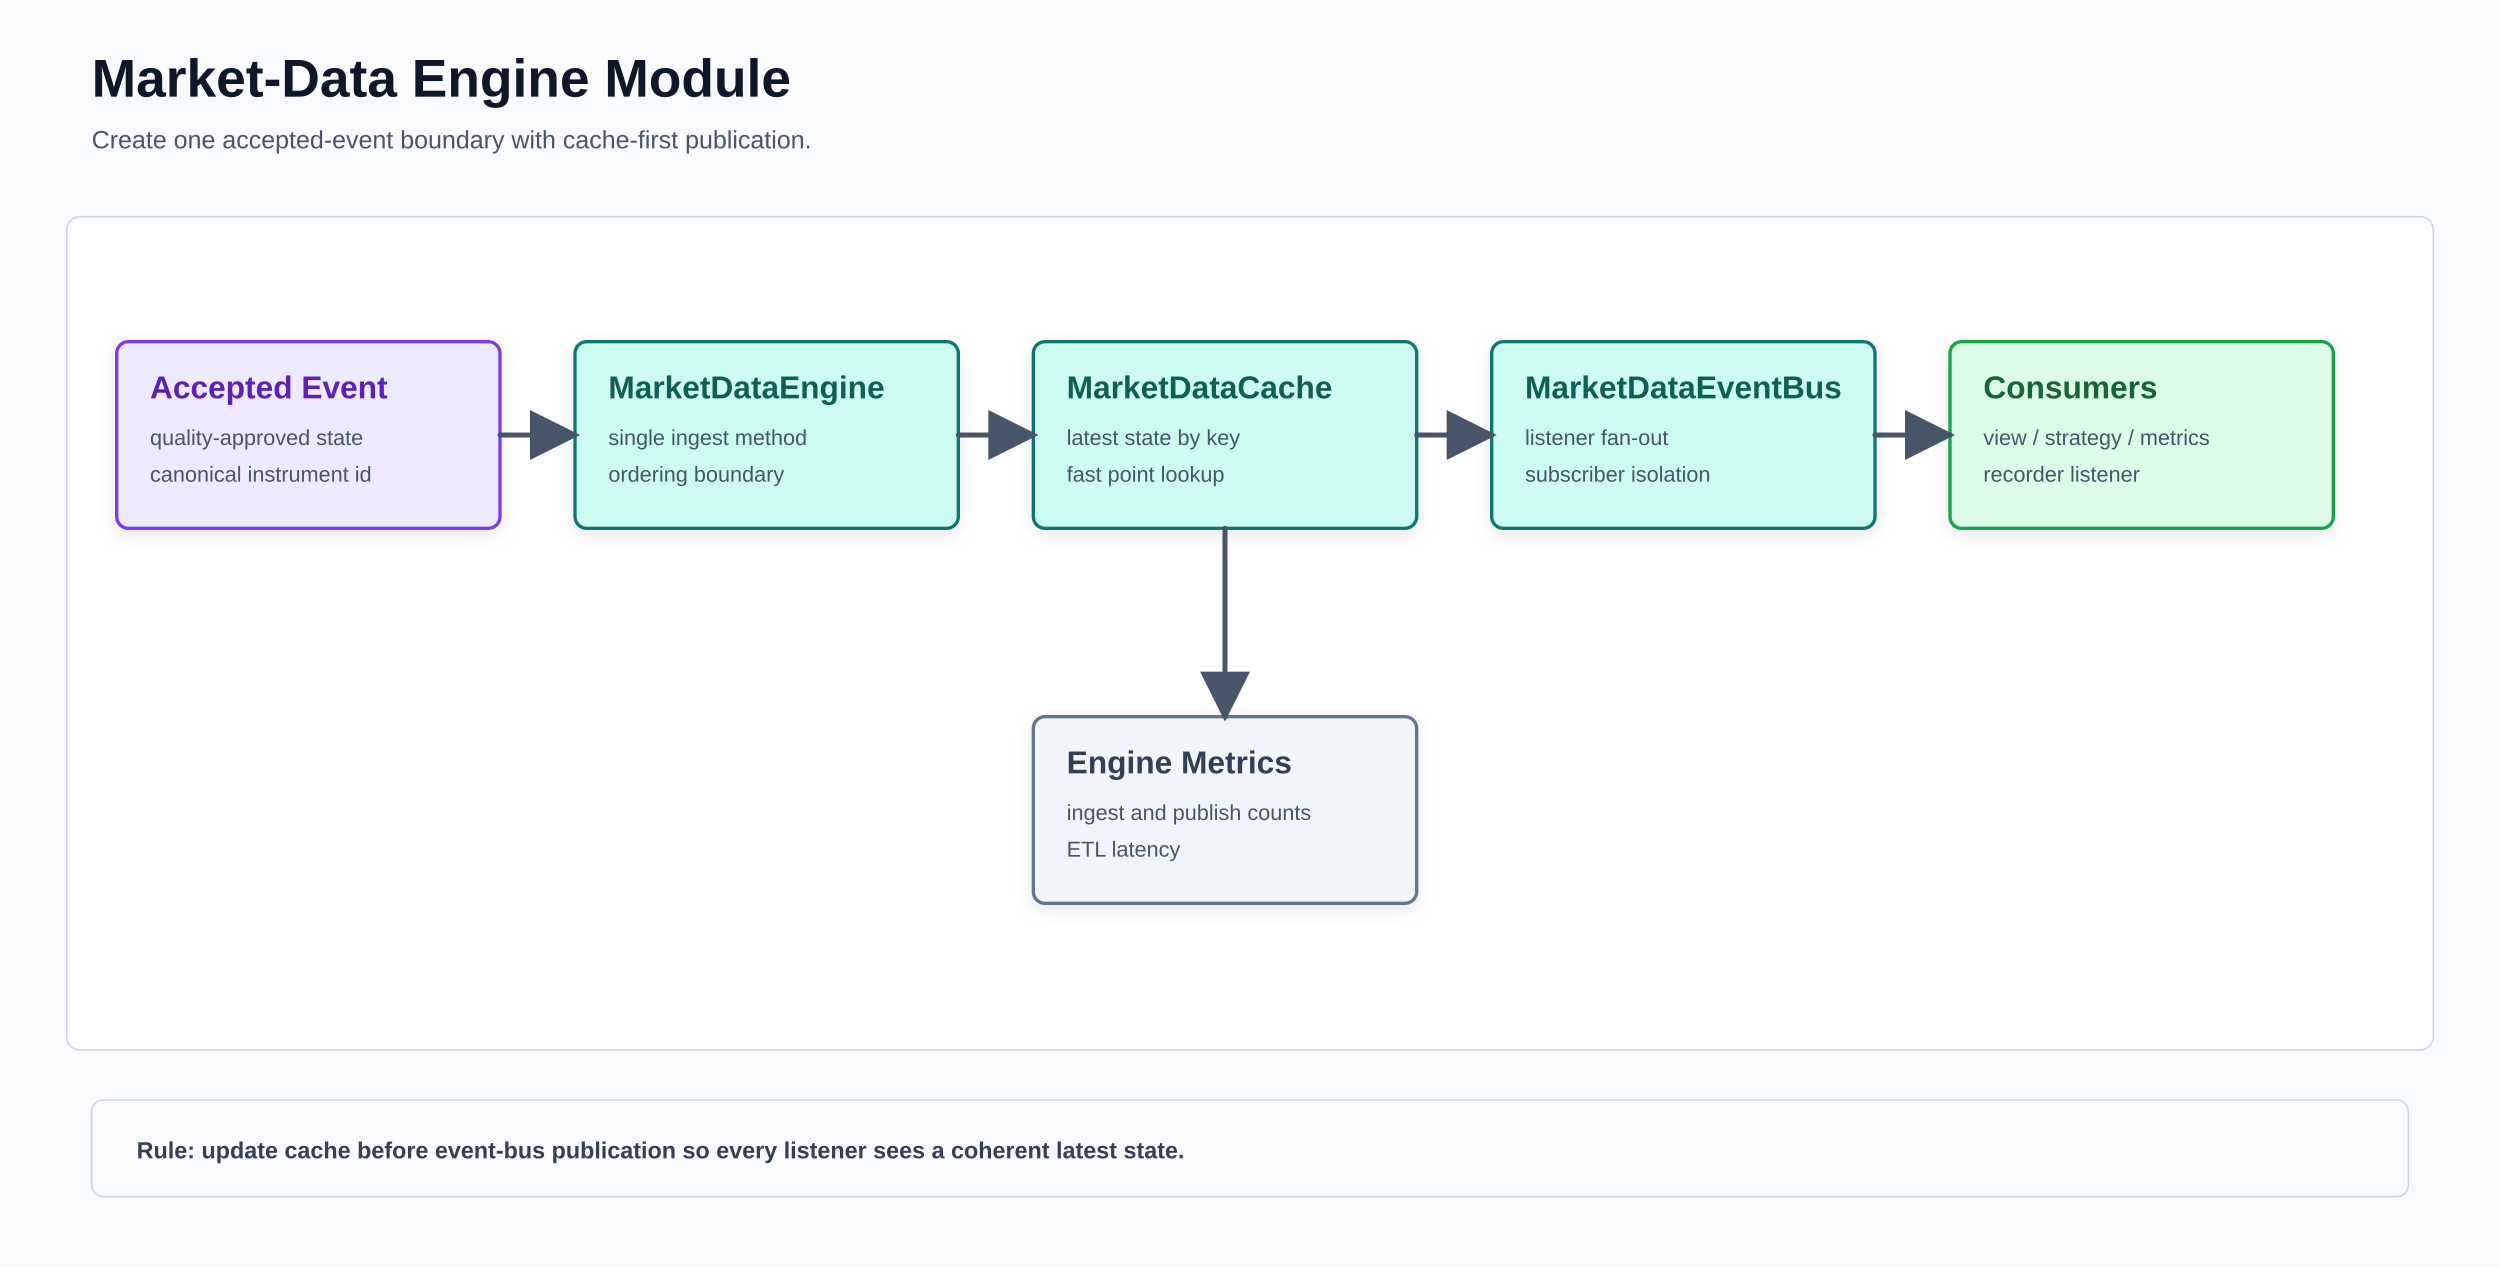
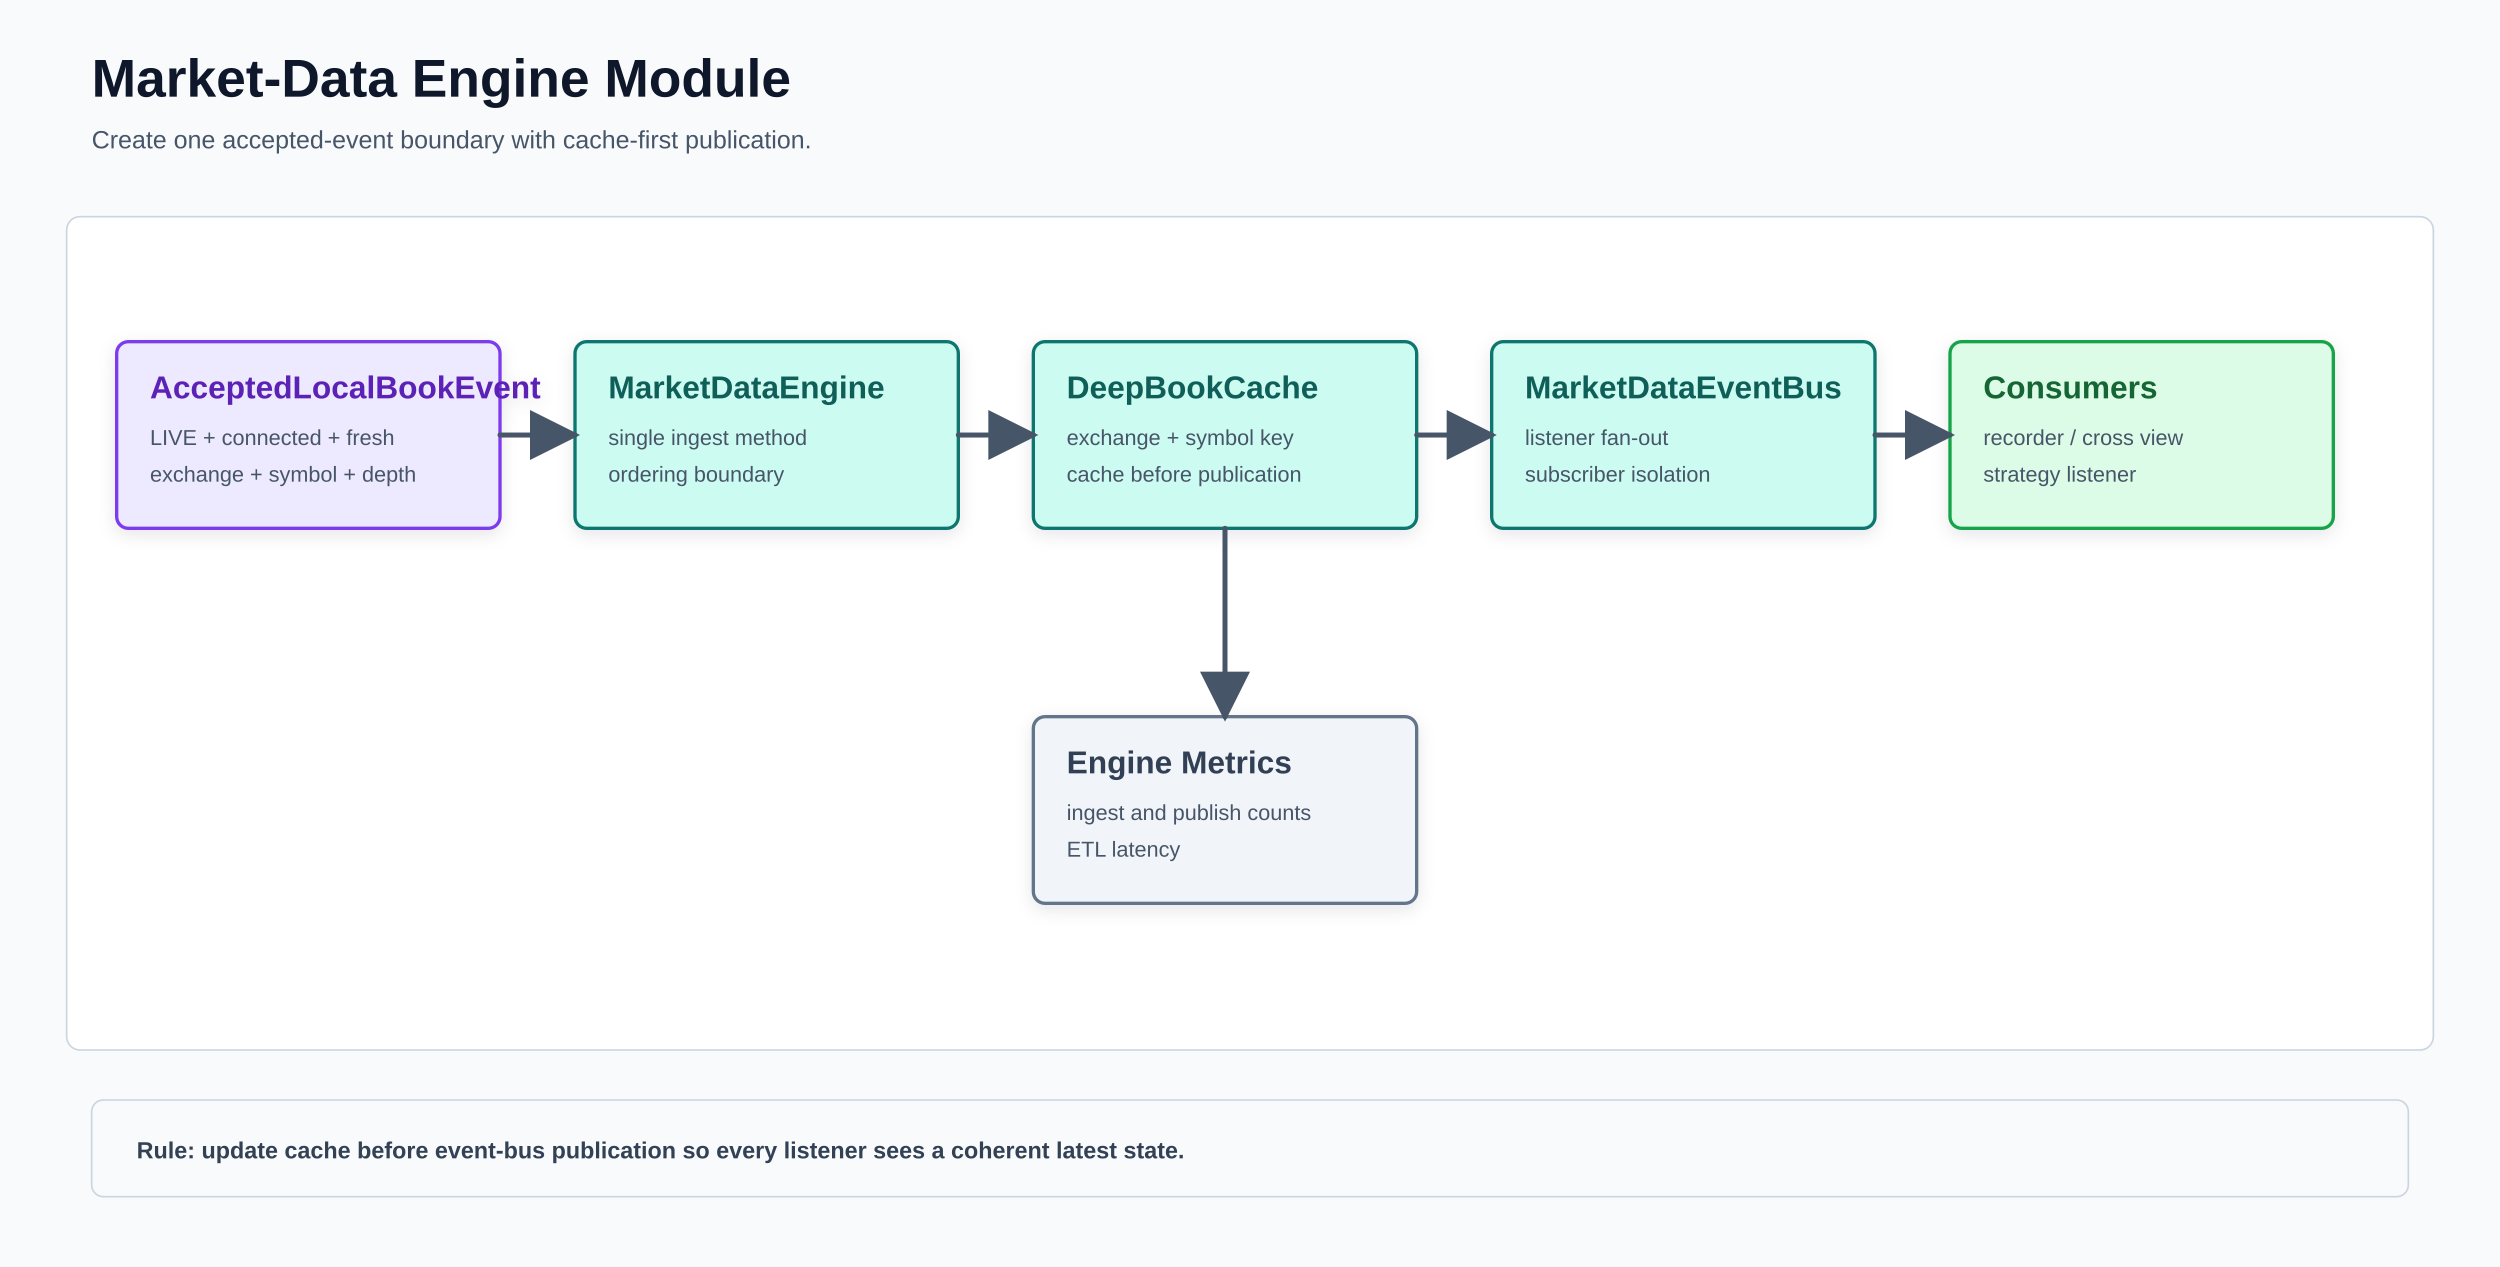
<svg xmlns="http://www.w3.org/2000/svg" width="1500" height="760" viewBox="0 0 1500 760" role="img" aria-labelledby="title desc">
  <defs>
    <marker id="arrow" markerWidth="12" markerHeight="12" refX="10" refY="6" orient="auto" markerUnits="strokeWidth">
      <path d="M1 1 L11 6 L1 11 Z" fill="#475569" />
    </marker>
    <marker id="failure-arrow" markerWidth="12" markerHeight="12" refX="10" refY="6" orient="auto" markerUnits="strokeWidth">
      <path d="M1 1 L11 6 L1 11 Z" fill="#be123c" />
    </marker>
    <marker id="replay-arrow" markerWidth="12" markerHeight="12" refX="10" refY="6" orient="auto" markerUnits="strokeWidth">
      <path d="M1 1 L11 6 L1 11 Z" fill="#a21caf" />
    </marker>
    <filter id="shadow" x="-15%" y="-15%" width="130%" height="140%">
      <feDropShadow dx="0" dy="3" stdDeviation="5" flood-color="#0f172a" flood-opacity="0.10" />
    </filter>
  </defs>
  <rect width="1500" height="760" fill="#f8fafc" />
  <text x="55" y="58" font-family="Arial, sans-serif" font-size="32" font-weight="700" fill="#0f172a" text-anchor="start">Market-Data Engine Module</text>
  <text x="55" y="89" font-family="Arial, sans-serif" font-size="15" font-weight="400" fill="#475569" text-anchor="start">Create one accepted-event boundary with cache-first publication.</text>
  <rect x="40" y="130" width="1420" height="500" rx="8" fill="#ffffff" stroke="#cbd5e1" />
  <g filter="url(#shadow)">
    <rect x="70" y="205" width="230" height="112" rx="7" fill="#ede9fe" stroke="#7c3aed" stroke-width="2" />
-     <text x="90" y="239" font-family="Arial, sans-serif" font-size="19" font-weight="700" fill="#5b21b6" text-anchor="start">Accepted Event</text>
-     <text x="90" y="267" font-family="Arial, sans-serif" font-size="13" font-weight="400" fill="#475569" text-anchor="start">quality-approved state</text>
-     <text x="90" y="289" font-family="Arial, sans-serif" font-size="13" font-weight="400" fill="#475569" text-anchor="start">canonical instrument id</text>
+     <text x="90" y="239" font-family="Arial, sans-serif" font-size="19" font-weight="700" fill="#5b21b6" text-anchor="start">AcceptedLocalBookEvent</text>
+     <text x="90" y="267" font-family="Arial, sans-serif" font-size="13" font-weight="400" fill="#475569" text-anchor="start">LIVE + connected + fresh</text>
+     <text x="90" y="289" font-family="Arial, sans-serif" font-size="13" font-weight="400" fill="#475569" text-anchor="start">exchange + symbol + depth</text>
  </g>
  <g filter="url(#shadow)">
    <rect x="345" y="205" width="230" height="112" rx="7" fill="#ccfbf1" stroke="#0f766e" stroke-width="2" />
    <text x="365" y="239" font-family="Arial, sans-serif" font-size="19" font-weight="700" fill="#115e59" text-anchor="start">MarketDataEngine</text>
    <text x="365" y="267" font-family="Arial, sans-serif" font-size="13" font-weight="400" fill="#475569" text-anchor="start">single ingest method</text>
    <text x="365" y="289" font-family="Arial, sans-serif" font-size="13" font-weight="400" fill="#475569" text-anchor="start">ordering boundary</text>
  </g>
  <g filter="url(#shadow)">
    <rect x="620" y="205" width="230" height="112" rx="7" fill="#ccfbf1" stroke="#0f766e" stroke-width="2" />
-     <text x="640" y="239" font-family="Arial, sans-serif" font-size="19" font-weight="700" fill="#115e59" text-anchor="start">MarketDataCache</text>
-     <text x="640" y="267" font-family="Arial, sans-serif" font-size="13" font-weight="400" fill="#475569" text-anchor="start">latest state by key</text>
-     <text x="640" y="289" font-family="Arial, sans-serif" font-size="13" font-weight="400" fill="#475569" text-anchor="start">fast point lookup</text>
+     <text x="640" y="239" font-family="Arial, sans-serif" font-size="19" font-weight="700" fill="#115e59" text-anchor="start">DeepBookCache</text>
+     <text x="640" y="267" font-family="Arial, sans-serif" font-size="13" font-weight="400" fill="#475569" text-anchor="start">exchange + symbol key</text>
+     <text x="640" y="289" font-family="Arial, sans-serif" font-size="13" font-weight="400" fill="#475569" text-anchor="start">cache before publication</text>
  </g>
  <g filter="url(#shadow)">
    <rect x="895" y="205" width="230" height="112" rx="7" fill="#ccfbf1" stroke="#0f766e" stroke-width="2" />
    <text x="915" y="239" font-family="Arial, sans-serif" font-size="19" font-weight="700" fill="#115e59" text-anchor="start">MarketDataEventBus</text>
    <text x="915" y="267" font-family="Arial, sans-serif" font-size="13" font-weight="400" fill="#475569" text-anchor="start">listener fan-out</text>
    <text x="915" y="289" font-family="Arial, sans-serif" font-size="13" font-weight="400" fill="#475569" text-anchor="start">subscriber isolation</text>
  </g>
  <g filter="url(#shadow)">
    <rect x="1170" y="205" width="230" height="112" rx="7" fill="#dcfce7" stroke="#16a34a" stroke-width="2" />
    <text x="1190" y="239" font-family="Arial, sans-serif" font-size="19" font-weight="700" fill="#166534" text-anchor="start">Consumers</text>
-     <text x="1190" y="267" font-family="Arial, sans-serif" font-size="13" font-weight="400" fill="#475569" text-anchor="start">view / strategy / metrics</text>
-     <text x="1190" y="289" font-family="Arial, sans-serif" font-size="13" font-weight="400" fill="#475569" text-anchor="start">recorder listener</text>
+     <text x="1190" y="267" font-family="Arial, sans-serif" font-size="13" font-weight="400" fill="#475569" text-anchor="start">recorder / cross view</text>
+     <text x="1190" y="289" font-family="Arial, sans-serif" font-size="13" font-weight="400" fill="#475569" text-anchor="start">strategy listener</text>
  </g>
  <g filter="url(#shadow)">
    <rect x="620" y="430" width="230" height="112" rx="7" fill="#f1f5f9" stroke="#64748b" stroke-width="2" />
    <text x="640" y="464" font-family="Arial, sans-serif" font-size="19" font-weight="700" fill="#334155" text-anchor="start">Engine Metrics</text>
    <text x="640" y="492" font-family="Arial, sans-serif" font-size="13" font-weight="400" fill="#475569" text-anchor="start">ingest and publish counts</text>
    <text x="640" y="514" font-family="Arial, sans-serif" font-size="13" font-weight="400" fill="#475569" text-anchor="start">ETL latency</text>
  </g>
  <path d="M300 261 H345" fill="none" stroke="#475569" stroke-width="3" stroke-linecap="round" stroke-linejoin="round" marker-end="url(#arrow)" />
  <path d="M575 261 H620" fill="none" stroke="#475569" stroke-width="3" stroke-linecap="round" stroke-linejoin="round" marker-end="url(#arrow)" />
  <path d="M850 261 H895" fill="none" stroke="#475569" stroke-width="3" stroke-linecap="round" stroke-linejoin="round" marker-end="url(#arrow)" />
  <path d="M1125 261 H1170" fill="none" stroke="#475569" stroke-width="3" stroke-linecap="round" stroke-linejoin="round" marker-end="url(#arrow)" />
  <path d="M735 317 V430" fill="none" stroke="#475569" stroke-width="3" stroke-linecap="round" stroke-linejoin="round" marker-end="url(#arrow)" />
  <rect x="55" y="660" width="1390" height="58" rx="7" fill="#f8fafc" stroke="#cbd5e1" />
  <text x="82" y="695" font-family="Arial, sans-serif" font-size="14" font-weight="700" fill="#334155" text-anchor="start">Rule: update cache before event-bus publication so every listener sees a coherent latest state.</text>
</svg>
